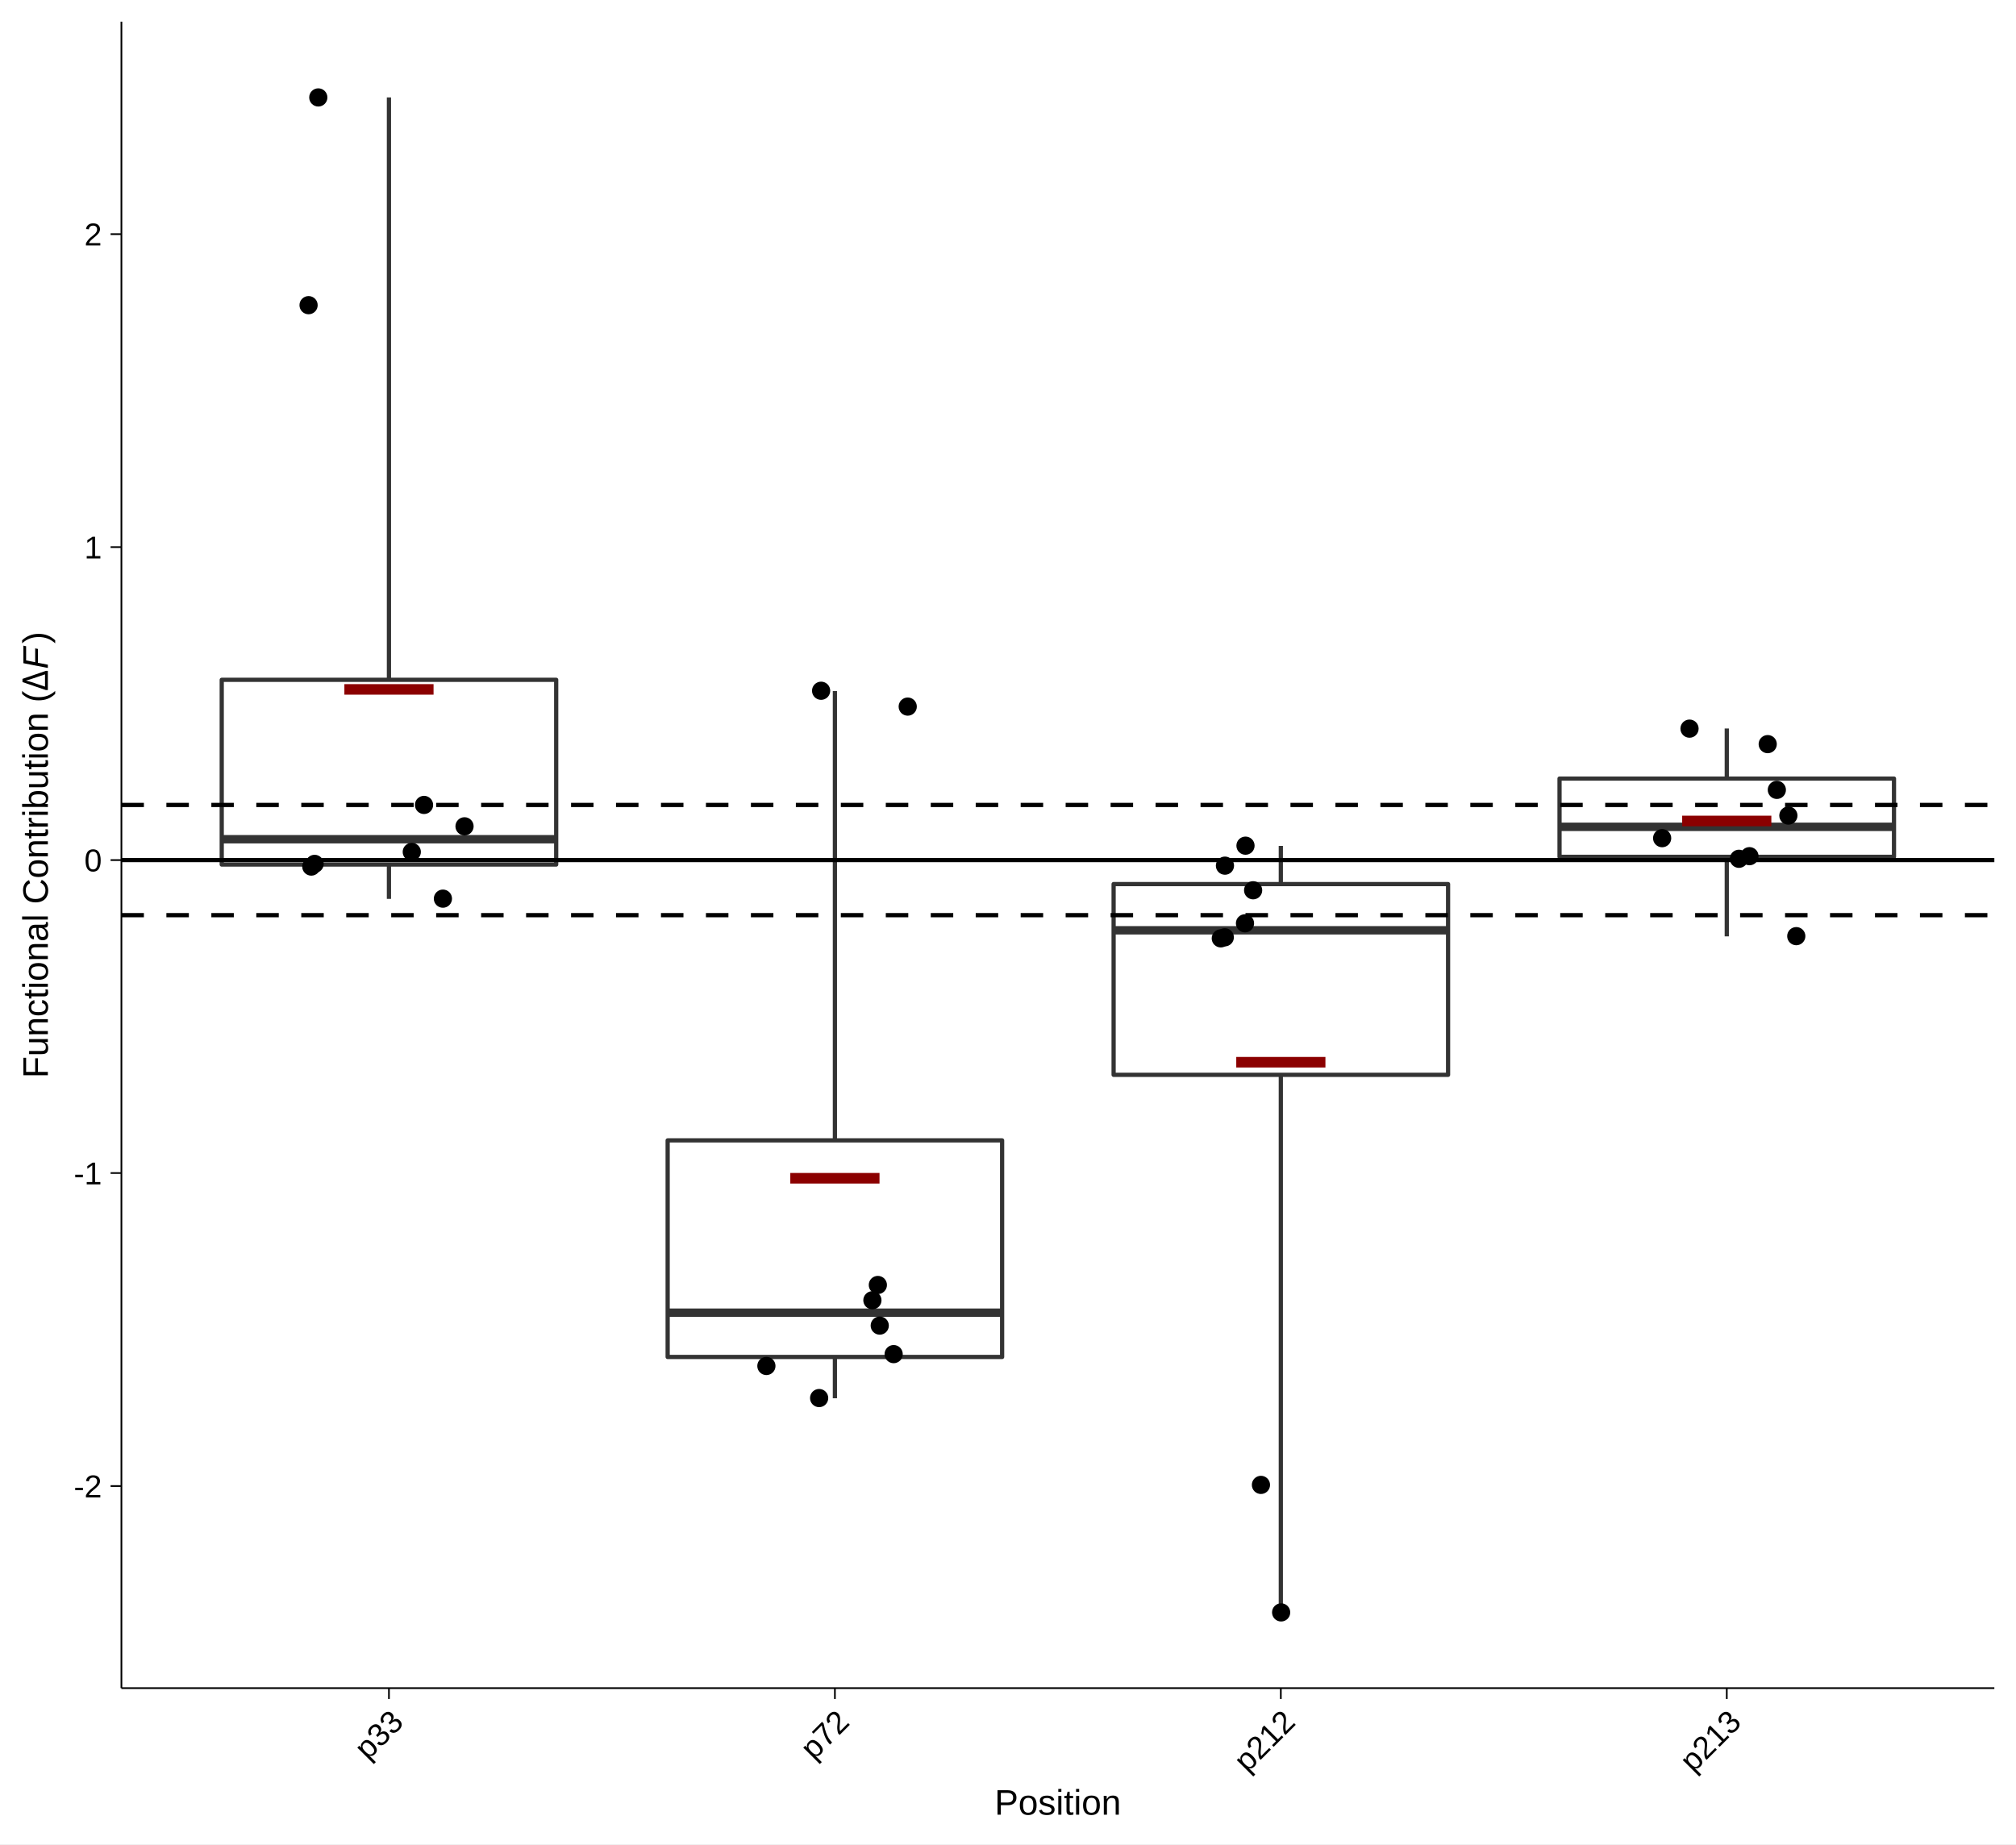
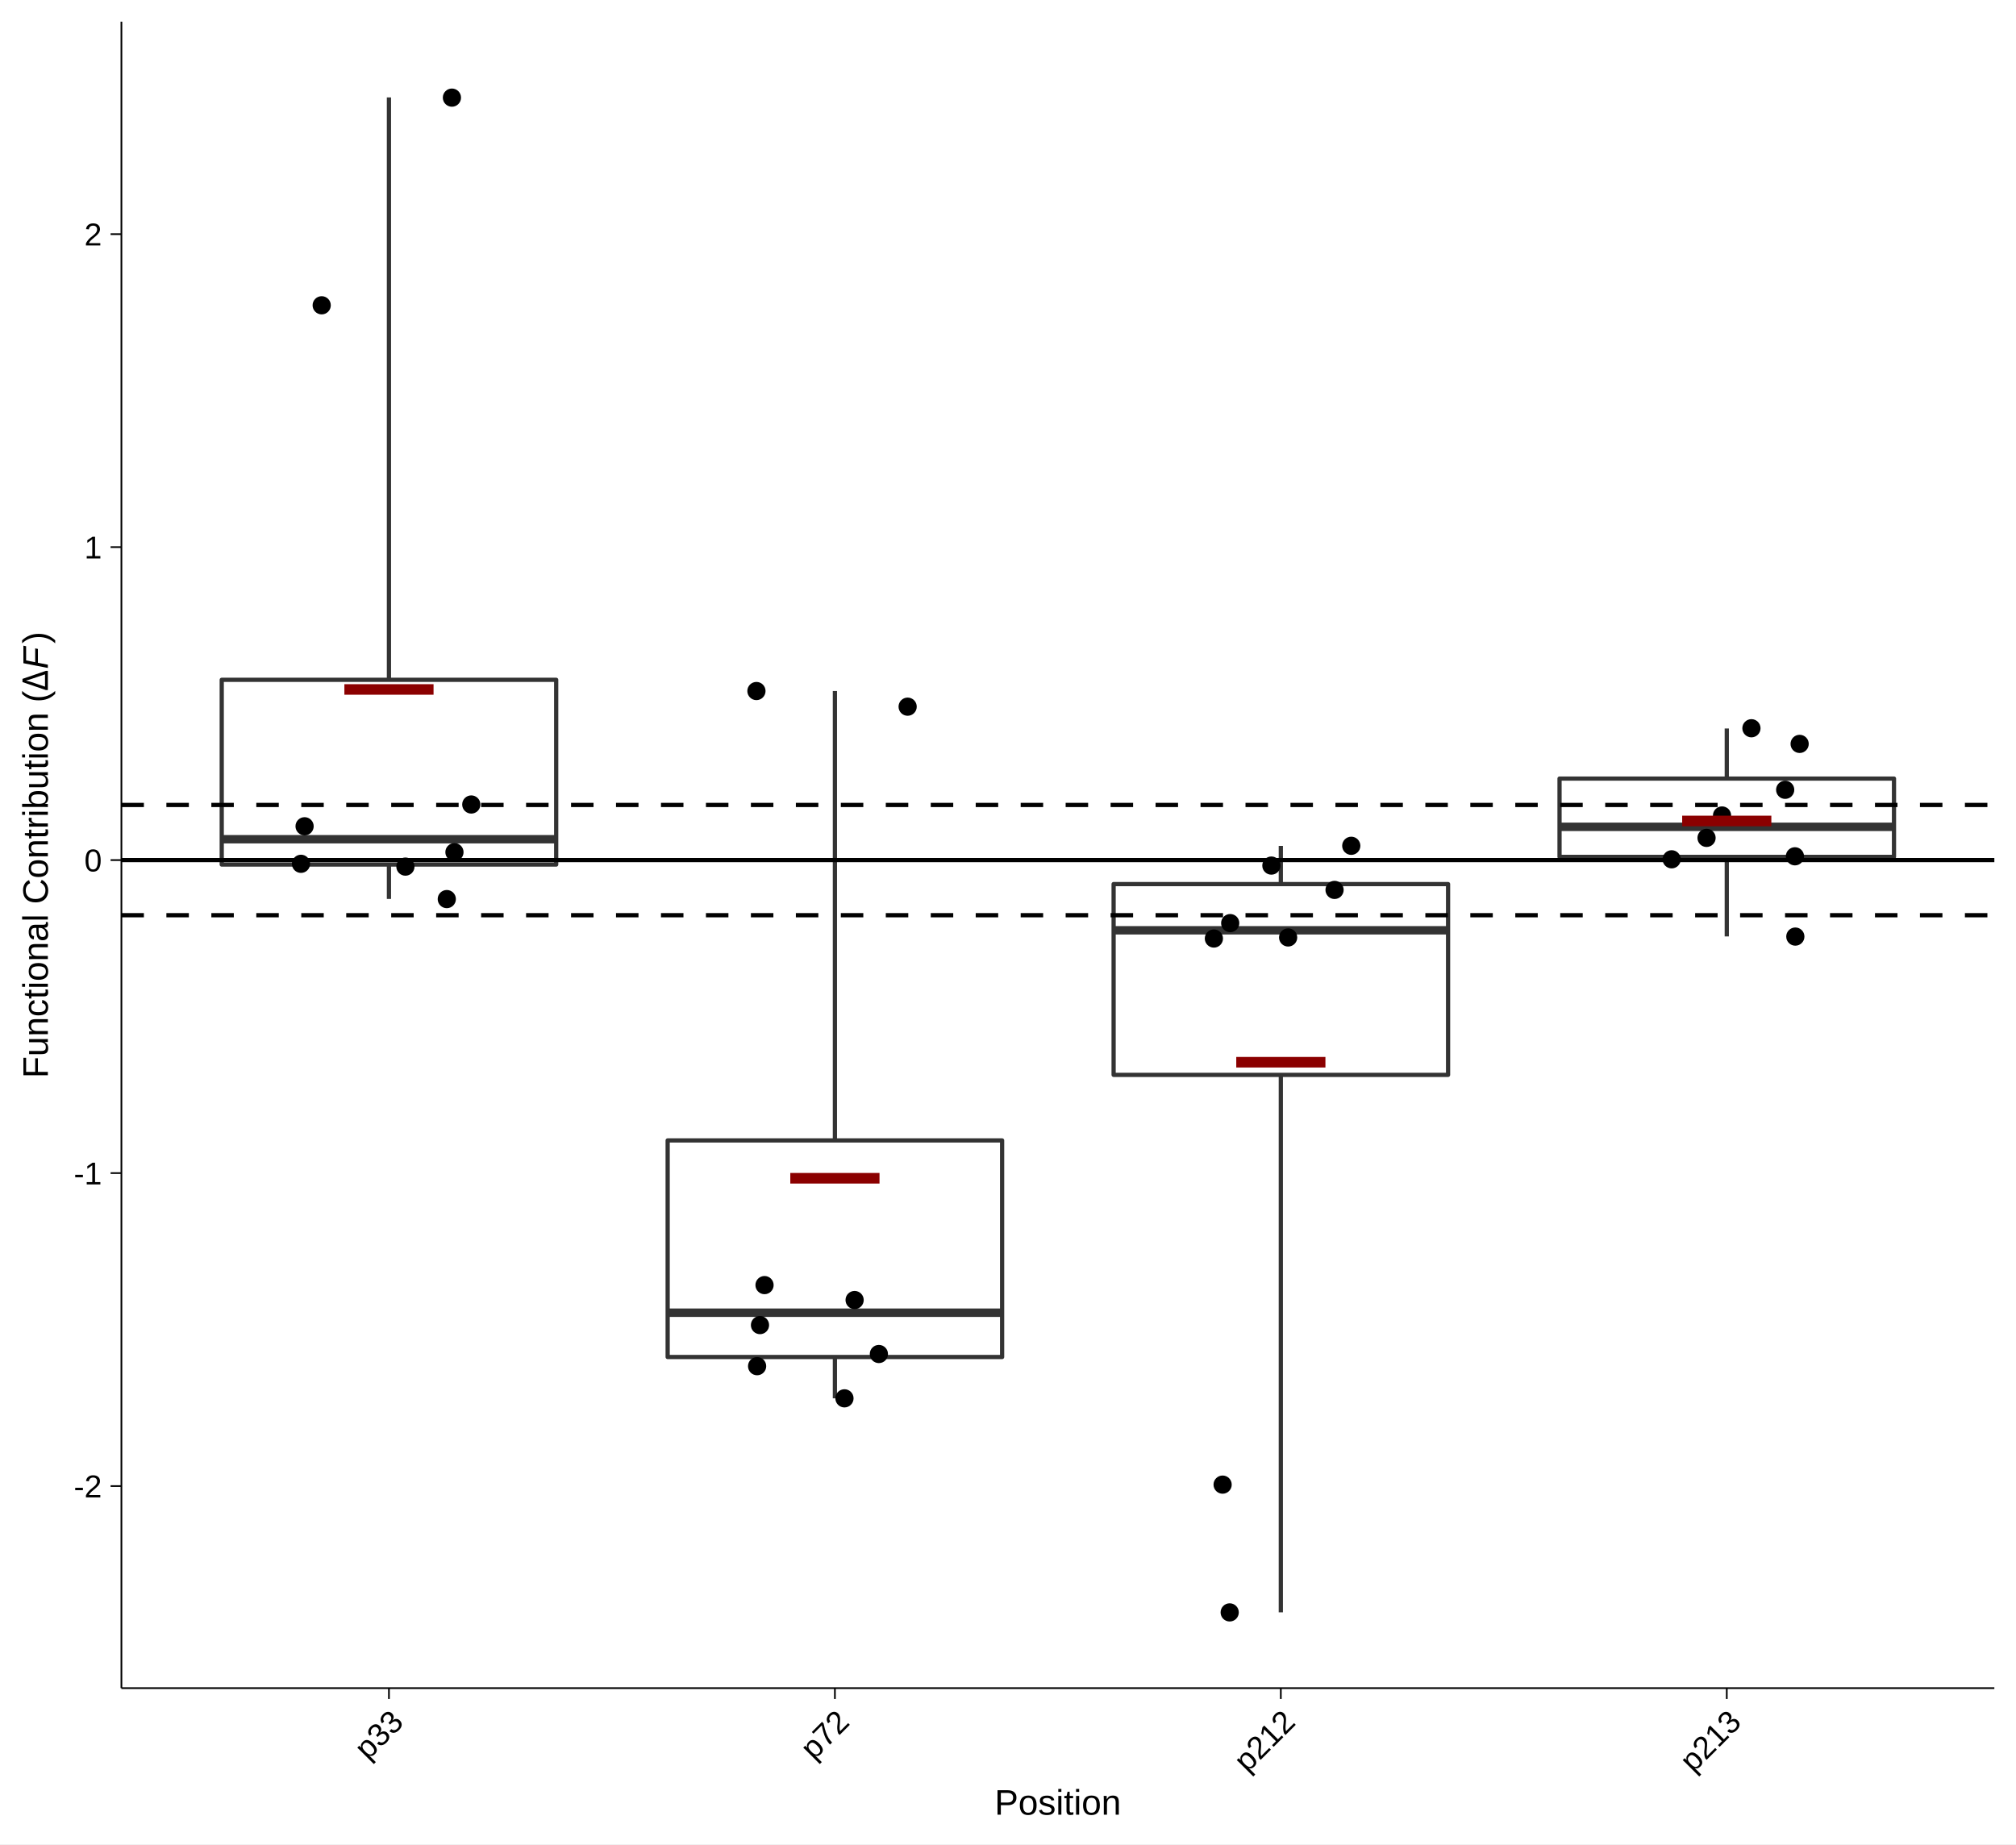
<svg xmlns="http://www.w3.org/2000/svg" class="svglite" width="510.24pt" height="466.77pt" viewBox="0 0 510.24 466.77">
  <defs>
    <style type="text/css">
    .svglite line, .svglite polyline, .svglite polygon, .svglite path, .svglite rect, .svglite circle {
      fill: none;
      stroke: #000000;
      stroke-linecap: round;
      stroke-linejoin: round;
      stroke-miterlimit: 10.00;
    }
  </style>
  </defs>
  <rect width="100%" height="100%" style="stroke: none; fill: #FFFFFF;" />
  <defs>
    <clipPath id="cpMC4wMHw1MTAuMjR8MC4wMHw0NjYuNzc=">
      <rect x="0.00" y="0.00" width="510.24" height="466.77" />
    </clipPath>
  </defs>
  <g clip-path="url(#cpMC4wMHw1MTAuMjR8MC4wMHw0NjYuNzc=)">
    <rect x="0.00" y="0.00" width="510.24" height="466.77" style="stroke-width: 1.07; stroke: #FFFFFF; fill: #FFFFFF;" />
  </g>
  <defs>
    <clipPath id="cpMzAuNzN8NTA0Ljc2fDUuNDh8NDI3LjI3">
      <rect x="30.73" y="5.48" width="474.03" height="421.79" />
    </clipPath>
  </defs>
  <g clip-path="url(#cpMzAuNzN8NTA0Ljc2fDUuNDh8NDI3LjI3)">
    <rect x="30.73" y="5.48" width="474.03" height="421.79" style="stroke-width: 1.07; stroke: none; fill: #FFFFFF;" />
    <line x1="98.44" y1="172.06" x2="98.44" y2="24.65" style="stroke-width: 1.07; stroke: #333333; stroke-linecap: butt;" />
-     <line x1="98.44" y1="218.82" x2="98.44" y2="227.51" style="stroke-width: 1.07; stroke: #333333; stroke-linecap: butt;" />
+     <line x1="98.44" y1="218.82" x2="98.44" y2="227.52" style="stroke-width: 1.07; stroke: #333333; stroke-linecap: butt;" />
    <polygon points="56.12,172.06 56.12,218.82 140.77,218.82 140.77,172.06 56.12,172.06 " style="stroke-width: 1.07; stroke: #333333; fill: #FFFFFF;" />
    <line x1="56.12" y1="212.41" x2="140.77" y2="212.41" style="stroke-width: 2.13; stroke: #333333; stroke-linecap: butt;" />
-     <line x1="211.31" y1="288.63" x2="211.31" y2="174.90" style="stroke-width: 1.07; stroke: #333333; stroke-linecap: butt;" />
-     <line x1="211.31" y1="343.45" x2="211.31" y2="353.90" style="stroke-width: 1.07; stroke: #333333; stroke-linecap: butt;" />
-     <polygon points="168.98,288.63 168.98,343.45 253.63,343.45 253.63,288.63 168.98,288.63 " style="stroke-width: 1.07; stroke: #333333; fill: #FFFFFF;" />
-     <line x1="168.98" y1="332.24" x2="253.63" y2="332.24" style="stroke-width: 2.13; stroke: #333333; stroke-linecap: butt;" />
+     <line x1="211.31" y1="288.64" x2="211.31" y2="174.90" style="stroke-width: 1.07; stroke: #333333; stroke-linecap: butt;" />
+     <line x1="211.31" y1="343.46" x2="211.31" y2="353.91" style="stroke-width: 1.07; stroke: #333333; stroke-linecap: butt;" />
+     <polygon points="168.98,288.64 168.98,343.46 253.63,343.46 253.63,288.64 168.98,288.64 " style="stroke-width: 1.07; stroke: #333333; fill: #FFFFFF;" />
+     <line x1="168.98" y1="332.25" x2="253.63" y2="332.25" style="stroke-width: 2.13; stroke: #333333; stroke-linecap: butt;" />
    <line x1="324.17" y1="223.76" x2="324.17" y2="214.10" style="stroke-width: 1.07; stroke: #333333; stroke-linecap: butt;" />
-     <line x1="324.17" y1="272.04" x2="324.17" y2="408.07" style="stroke-width: 1.07; stroke: #333333; stroke-linecap: butt;" />
-     <polygon points="281.85,223.76 281.85,272.04 366.50,272.04 366.50,223.76 281.85,223.76 " style="stroke-width: 1.07; stroke: #333333; fill: #FFFFFF;" />
+     <line x1="324.17" y1="272.05" x2="324.17" y2="408.08" style="stroke-width: 1.07; stroke: #333333; stroke-linecap: butt;" />
+     <polygon points="281.85,223.76 281.85,272.05 366.50,272.05 366.50,223.76 281.85,223.76 " style="stroke-width: 1.07; stroke: #333333; fill: #FFFFFF;" />
    <line x1="281.85" y1="235.46" x2="366.50" y2="235.46" style="stroke-width: 2.13; stroke: #333333; stroke-linecap: butt;" />
    <line x1="437.04" y1="197.06" x2="437.04" y2="184.38" style="stroke-width: 1.07; stroke: #333333; stroke-linecap: butt;" />
-     <line x1="437.04" y1="216.86" x2="437.04" y2="237.00" style="stroke-width: 1.07; stroke: #333333; stroke-linecap: butt;" />
-     <polygon points="394.71,197.06 394.71,216.86 479.36,216.86 479.36,197.06 394.71,197.06 " style="stroke-width: 1.07; stroke: #333333; fill: #FFFFFF;" />
+     <line x1="437.04" y1="216.87" x2="437.04" y2="237.01" style="stroke-width: 1.07; stroke: #333333; stroke-linecap: butt;" />
+     <polygon points="394.71,197.06 394.71,216.87 479.36,216.87 479.36,197.06 394.71,197.06 " style="stroke-width: 1.07; stroke: #333333; fill: #FFFFFF;" />
    <line x1="394.71" y1="209.27" x2="479.36" y2="209.27" style="stroke-width: 2.13; stroke: #333333; stroke-linecap: butt;" />
-     <circle cx="79.63" cy="218.65" r="1.95" style="stroke-width: 0.71; fill: #000000;" />
-     <circle cx="78.79" cy="219.33" r="1.95" style="stroke-width: 0.71; fill: #000000;" />
-     <circle cx="80.56" cy="24.66" r="1.95" style="stroke-width: 0.71; fill: #000000;" />
-     <circle cx="78.10" cy="77.24" r="1.95" style="stroke-width: 0.71; fill: #000000;" />
-     <circle cx="104.22" cy="215.62" r="1.95" style="stroke-width: 0.71; fill: #000000;" />
-     <circle cx="117.57" cy="209.14" r="1.95" style="stroke-width: 0.71; fill: #000000;" />
-     <circle cx="107.32" cy="203.73" r="1.95" style="stroke-width: 0.71; fill: #000000;" />
-     <circle cx="112.10" cy="227.45" r="1.95" style="stroke-width: 0.71; fill: #000000;" />
-     <circle cx="193.97" cy="345.73" r="1.95" style="stroke-width: 0.71; fill: #000000;" />
-     <circle cx="222.66" cy="335.51" r="1.95" style="stroke-width: 0.71; fill: #000000;" />
-     <circle cx="207.82" cy="174.83" r="1.95" style="stroke-width: 0.71; fill: #000000;" />
-     <circle cx="229.74" cy="178.84" r="1.95" style="stroke-width: 0.71; fill: #000000;" />
-     <circle cx="226.18" cy="342.73" r="1.95" style="stroke-width: 0.71; fill: #000000;" />
-     <circle cx="222.18" cy="325.23" r="1.95" style="stroke-width: 0.71; fill: #000000;" />
-     <circle cx="207.32" cy="353.85" r="1.95" style="stroke-width: 0.71; fill: #000000;" />
-     <circle cx="220.80" cy="329.10" r="1.95" style="stroke-width: 0.71; fill: #000000;" />
-     <circle cx="324.25" cy="408.10" r="1.95" style="stroke-width: 0.71; fill: #000000;" />
-     <circle cx="319.14" cy="375.83" r="1.95" style="stroke-width: 0.71; fill: #000000;" />
-     <circle cx="309.99" cy="237.23" r="1.95" style="stroke-width: 0.71; fill: #000000;" />
-     <circle cx="310.03" cy="219.10" r="1.95" style="stroke-width: 0.71; fill: #000000;" />
-     <circle cx="315.23" cy="214.04" r="1.95" style="stroke-width: 0.71; fill: #000000;" />
-     <circle cx="315.10" cy="233.69" r="1.95" style="stroke-width: 0.71; fill: #000000;" />
-     <circle cx="317.16" cy="225.33" r="1.95" style="stroke-width: 0.71; fill: #000000;" />
-     <circle cx="308.98" cy="237.50" r="1.95" style="stroke-width: 0.71; fill: #000000;" />
-     <circle cx="442.78" cy="216.70" r="1.95" style="stroke-width: 0.71; fill: #000000;" />
-     <circle cx="427.61" cy="184.42" r="1.95" style="stroke-width: 0.71; fill: #000000;" />
-     <circle cx="452.63" cy="206.42" r="1.95" style="stroke-width: 0.71; fill: #000000;" />
-     <circle cx="447.40" cy="188.34" r="1.95" style="stroke-width: 0.71; fill: #000000;" />
-     <circle cx="440.12" cy="217.36" r="1.95" style="stroke-width: 0.71; fill: #000000;" />
-     <circle cx="454.63" cy="236.94" r="1.95" style="stroke-width: 0.71; fill: #000000;" />
-     <circle cx="449.71" cy="199.92" r="1.95" style="stroke-width: 0.71; fill: #000000;" />
-     <circle cx="420.68" cy="212.14" r="1.95" style="stroke-width: 0.71; fill: #000000;" />
+     <circle cx="76.18" cy="218.63" r="1.95" style="stroke-width: 0.71; fill: #000000;" />
+     <circle cx="102.61" cy="219.34" r="1.95" style="stroke-width: 0.71; fill: #000000;" />
+     <circle cx="114.38" cy="24.71" r="1.95" style="stroke-width: 0.71; fill: #000000;" />
+     <circle cx="81.42" cy="77.27" r="1.95" style="stroke-width: 0.71; fill: #000000;" />
+     <circle cx="115.02" cy="215.69" r="1.95" style="stroke-width: 0.71; fill: #000000;" />
+     <circle cx="77.09" cy="209.13" r="1.95" style="stroke-width: 0.71; fill: #000000;" />
+     <circle cx="119.28" cy="203.62" r="1.95" style="stroke-width: 0.71; fill: #000000;" />
+     <circle cx="113.08" cy="227.56" r="1.95" style="stroke-width: 0.71; fill: #000000;" />
+     <circle cx="191.62" cy="345.78" r="1.95" style="stroke-width: 0.71; fill: #000000;" />
+     <circle cx="192.35" cy="335.38" r="1.95" style="stroke-width: 0.71; fill: #000000;" />
+     <circle cx="191.45" cy="174.90" r="1.95" style="stroke-width: 0.71; fill: #000000;" />
+     <circle cx="229.72" cy="178.86" r="1.95" style="stroke-width: 0.71; fill: #000000;" />
+     <circle cx="222.44" cy="342.70" r="1.95" style="stroke-width: 0.71; fill: #000000;" />
+     <circle cx="193.50" cy="325.26" r="1.95" style="stroke-width: 0.71; fill: #000000;" />
+     <circle cx="213.73" cy="353.92" r="1.95" style="stroke-width: 0.71; fill: #000000;" />
+     <circle cx="216.30" cy="329.04" r="1.95" style="stroke-width: 0.71; fill: #000000;" />
+     <circle cx="311.23" cy="408.10" r="1.95" style="stroke-width: 0.71; fill: #000000;" />
+     <circle cx="309.44" cy="375.76" r="1.95" style="stroke-width: 0.71; fill: #000000;" />
+     <circle cx="326.02" cy="237.27" r="1.95" style="stroke-width: 0.71; fill: #000000;" />
+     <circle cx="321.78" cy="219.08" r="1.95" style="stroke-width: 0.71; fill: #000000;" />
+     <circle cx="342.00" cy="214.07" r="1.95" style="stroke-width: 0.71; fill: #000000;" />
+     <circle cx="311.36" cy="233.64" r="1.95" style="stroke-width: 0.71; fill: #000000;" />
+     <circle cx="337.77" cy="225.24" r="1.95" style="stroke-width: 0.71; fill: #000000;" />
+     <circle cx="307.23" cy="237.54" r="1.95" style="stroke-width: 0.71; fill: #000000;" />
+     <circle cx="454.29" cy="216.73" r="1.95" style="stroke-width: 0.71; fill: #000000;" />
+     <circle cx="443.28" cy="184.32" r="1.95" style="stroke-width: 0.71; fill: #000000;" />
+     <circle cx="435.84" cy="206.40" r="1.95" style="stroke-width: 0.71; fill: #000000;" />
+     <circle cx="455.48" cy="188.28" r="1.95" style="stroke-width: 0.71; fill: #000000;" />
+     <circle cx="423.09" cy="217.49" r="1.95" style="stroke-width: 0.71; fill: #000000;" />
+     <circle cx="454.39" cy="237.05" r="1.95" style="stroke-width: 0.71; fill: #000000;" />
+     <circle cx="451.82" cy="199.90" r="1.95" style="stroke-width: 0.71; fill: #000000;" />
+     <circle cx="431.92" cy="212.07" r="1.95" style="stroke-width: 0.71; fill: #000000;" />
    <line x1="30.73" y1="217.69" x2="504.76" y2="217.69" style="stroke-width: 1.07; stroke-linecap: butt;" />
    <line x1="30.73" y1="203.74" x2="504.76" y2="203.74" style="stroke-width: 1.07; stroke-dasharray: 5.69,5.69; stroke-linecap: butt;" />
-     <line x1="30.73" y1="231.63" x2="504.76" y2="231.63" style="stroke-width: 1.07; stroke-dasharray: 5.69,5.69; stroke-linecap: butt;" />
-     <line x1="87.16" y1="174.49" x2="109.73" y2="174.49" style="stroke-width: 2.67; stroke: #8B0000; stroke-linecap: butt;" />
+     <line x1="30.73" y1="231.64" x2="504.76" y2="231.64" style="stroke-width: 1.07; stroke-dasharray: 5.69,5.69; stroke-linecap: butt;" />
+     <line x1="87.16" y1="174.50" x2="109.73" y2="174.50" style="stroke-width: 2.67; stroke: #8B0000; stroke-linecap: butt;" />
    <line x1="200.02" y1="298.22" x2="222.60" y2="298.22" style="stroke-width: 2.67; stroke: #8B0000; stroke-linecap: butt;" />
    <line x1="312.89" y1="268.85" x2="335.46" y2="268.85" style="stroke-width: 2.67; stroke: #8B0000; stroke-linecap: butt;" />
    <line x1="425.75" y1="207.79" x2="448.32" y2="207.79" style="stroke-width: 2.67; stroke: #8B0000; stroke-linecap: butt;" />
  </g>
  <g clip-path="url(#cpMC4wMHw1MTAuMjR8MC4wMHw0NjYuNzc=)">
    <polyline points="30.73,427.27 30.73,5.48 " style="stroke-width: 0.43; stroke-linecap: butt;" />
    <text x="25.79" y="378.99" text-anchor="end" style="font-size: 8.00px; font-family: Arial;" textLength="7.11px" lengthAdjust="spacingAndGlyphs">-2</text>
-     <text x="25.79" y="299.77" text-anchor="end" style="font-size: 8.00px; font-family: Arial;" textLength="7.11px" lengthAdjust="spacingAndGlyphs">-1</text>
-     <text x="25.79" y="220.55" text-anchor="end" style="font-size: 8.00px; font-family: Arial;" textLength="4.45px" lengthAdjust="spacingAndGlyphs">0</text>
+     <text x="25.79" y="299.78" text-anchor="end" style="font-size: 8.00px; font-family: Arial;" textLength="7.11px" lengthAdjust="spacingAndGlyphs">-1</text>
+     <text x="25.79" y="220.56" text-anchor="end" style="font-size: 8.00px; font-family: Arial;" textLength="4.45px" lengthAdjust="spacingAndGlyphs">0</text>
    <text x="25.79" y="141.34" text-anchor="end" style="font-size: 8.00px; font-family: Arial;" textLength="4.45px" lengthAdjust="spacingAndGlyphs">1</text>
-     <text x="25.79" y="62.12" text-anchor="end" style="font-size: 8.00px; font-family: Arial;" textLength="4.45px" lengthAdjust="spacingAndGlyphs">2</text>
-     <polyline points="27.99,376.12 30.73,376.12 " style="stroke-width: 0.43; stroke-linecap: butt;" />
-     <polyline points="27.99,296.90 30.73,296.90 " style="stroke-width: 0.43; stroke-linecap: butt;" />
+     <text x="25.79" y="62.13" text-anchor="end" style="font-size: 8.00px; font-family: Arial;" textLength="4.45px" lengthAdjust="spacingAndGlyphs">2</text>
+     <polyline points="27.99,376.13 30.73,376.13 " style="stroke-width: 0.43; stroke-linecap: butt;" />
+     <polyline points="27.99,296.91 30.73,296.91 " style="stroke-width: 0.43; stroke-linecap: butt;" />
    <polyline points="27.99,217.69 30.73,217.69 " style="stroke-width: 0.43; stroke-linecap: butt;" />
    <polyline points="27.99,138.47 30.73,138.47 " style="stroke-width: 0.43; stroke-linecap: butt;" />
    <polyline points="27.99,59.26 30.73,59.26 " style="stroke-width: 0.43; stroke-linecap: butt;" />
    <polyline points="30.73,427.27 504.76,427.27 " style="stroke-width: 0.43; stroke-linecap: butt;" />
    <polyline points="98.44,430.01 98.44,427.27 " style="stroke-width: 0.43; stroke-linecap: butt;" />
    <polyline points="211.31,430.01 211.31,427.27 " style="stroke-width: 0.43; stroke-linecap: butt;" />
    <polyline points="324.17,430.01 324.17,427.27 " style="stroke-width: 0.43; stroke-linecap: butt;" />
    <polyline points="437.04,430.01 437.04,427.27 " style="stroke-width: 0.43; stroke-linecap: butt;" />
    <text transform="translate(102.50,436.26) rotate(-45)" text-anchor="end" style="font-size: 8.00px; font-family: Arial;" textLength="13.35px" lengthAdjust="spacingAndGlyphs">p33</text>
    <text transform="translate(215.37,436.26) rotate(-45)" text-anchor="end" style="font-size: 8.00px; font-family: Arial;" textLength="13.35px" lengthAdjust="spacingAndGlyphs">p72</text>
    <text transform="translate(328.23,436.26) rotate(-45)" text-anchor="end" style="font-size: 8.00px; font-family: Arial;" textLength="17.80px" lengthAdjust="spacingAndGlyphs">p212</text>
    <text transform="translate(441.10,436.26) rotate(-45)" text-anchor="end" style="font-size: 8.00px; font-family: Arial;" textLength="17.80px" lengthAdjust="spacingAndGlyphs">p213</text>
    <text x="267.74" y="459.30" text-anchor="middle" style="font-size: 9.00px; font-family: Arial;" textLength="32.02px" lengthAdjust="spacingAndGlyphs">Position</text>
    <text transform="translate(12.11,272.88) rotate(-90)" style="font-size: 9.00px; font-family: Arial;" textLength="98.04px" lengthAdjust="spacingAndGlyphs">Functional Contribution (</text>
    <text transform="translate(12.11,174.84) rotate(-90)" style="font-size: 9.00px; font-family: Symbol;" textLength="5.51px" lengthAdjust="spacingAndGlyphs">Δ</text>
    <text transform="translate(12.11,169.34) rotate(-90)" style="font-size: 9.00px; font-style: italic; font-family: Arial;" textLength="5.50px" lengthAdjust="spacingAndGlyphs">F</text>
    <text transform="translate(12.11,162.87) rotate(-90)" style="font-size: 9.00px; font-family: Arial;" textLength="3.00px" lengthAdjust="spacingAndGlyphs">)</text>
  </g>
</svg>
